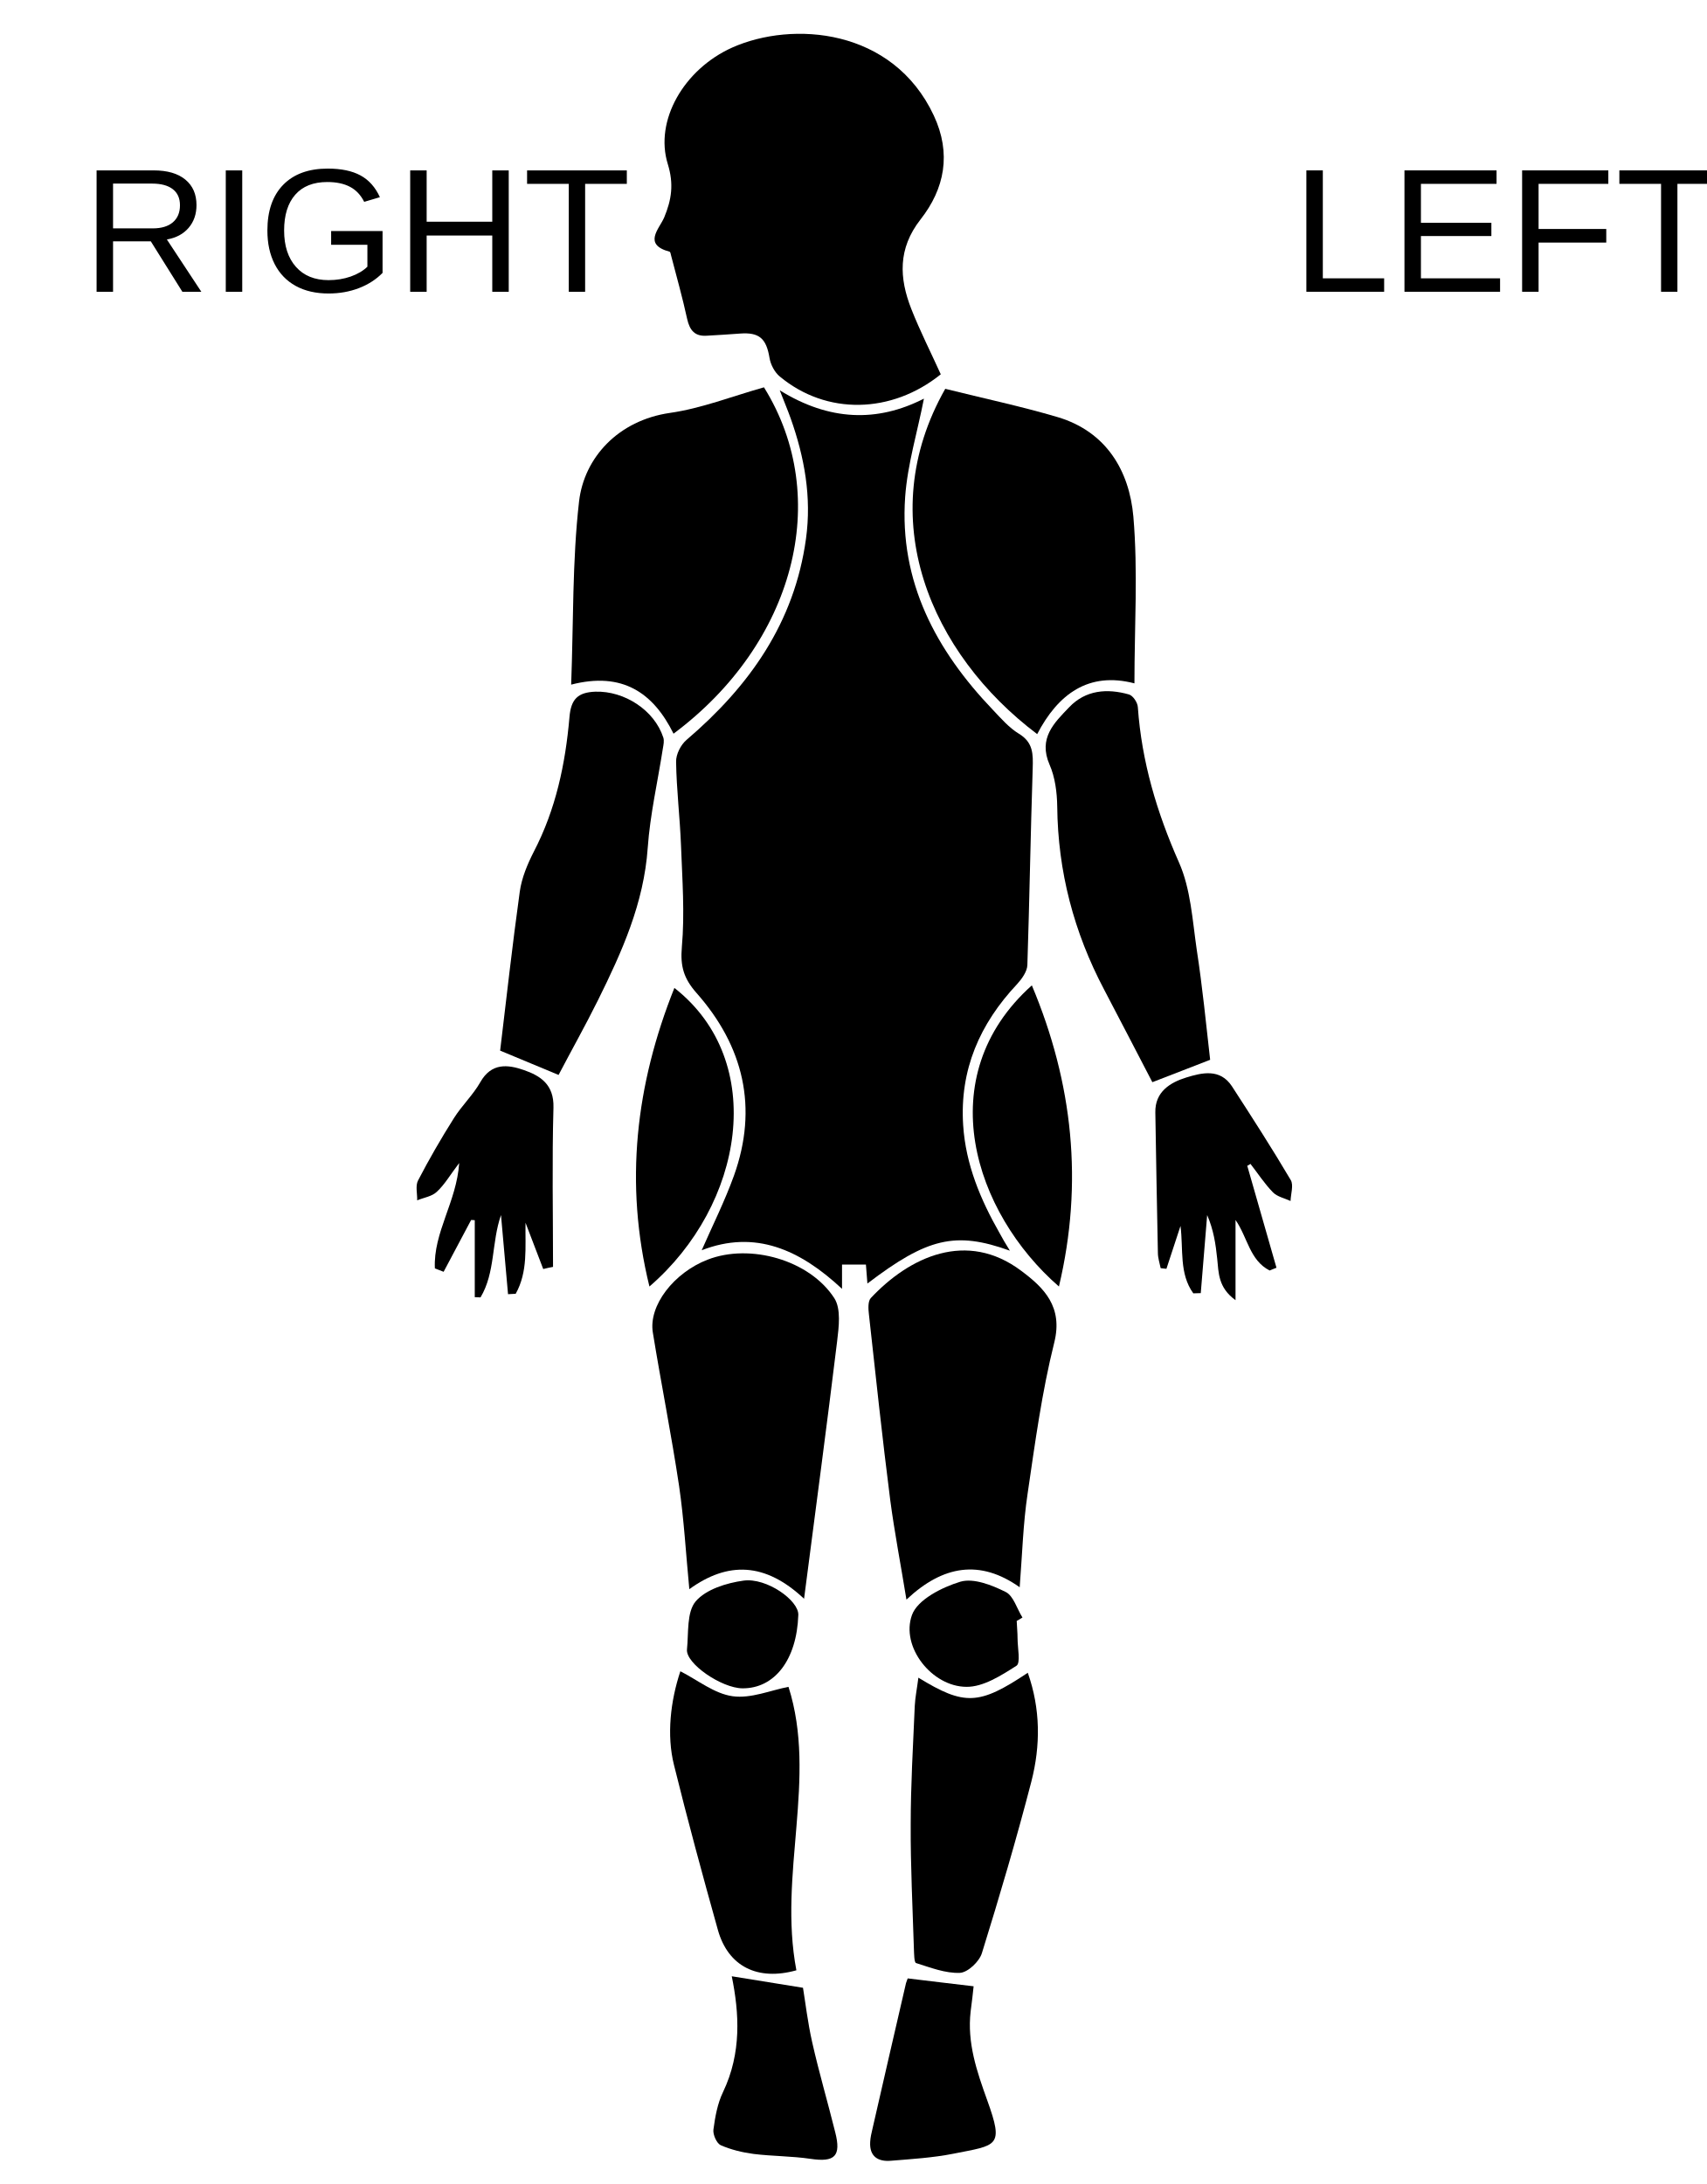
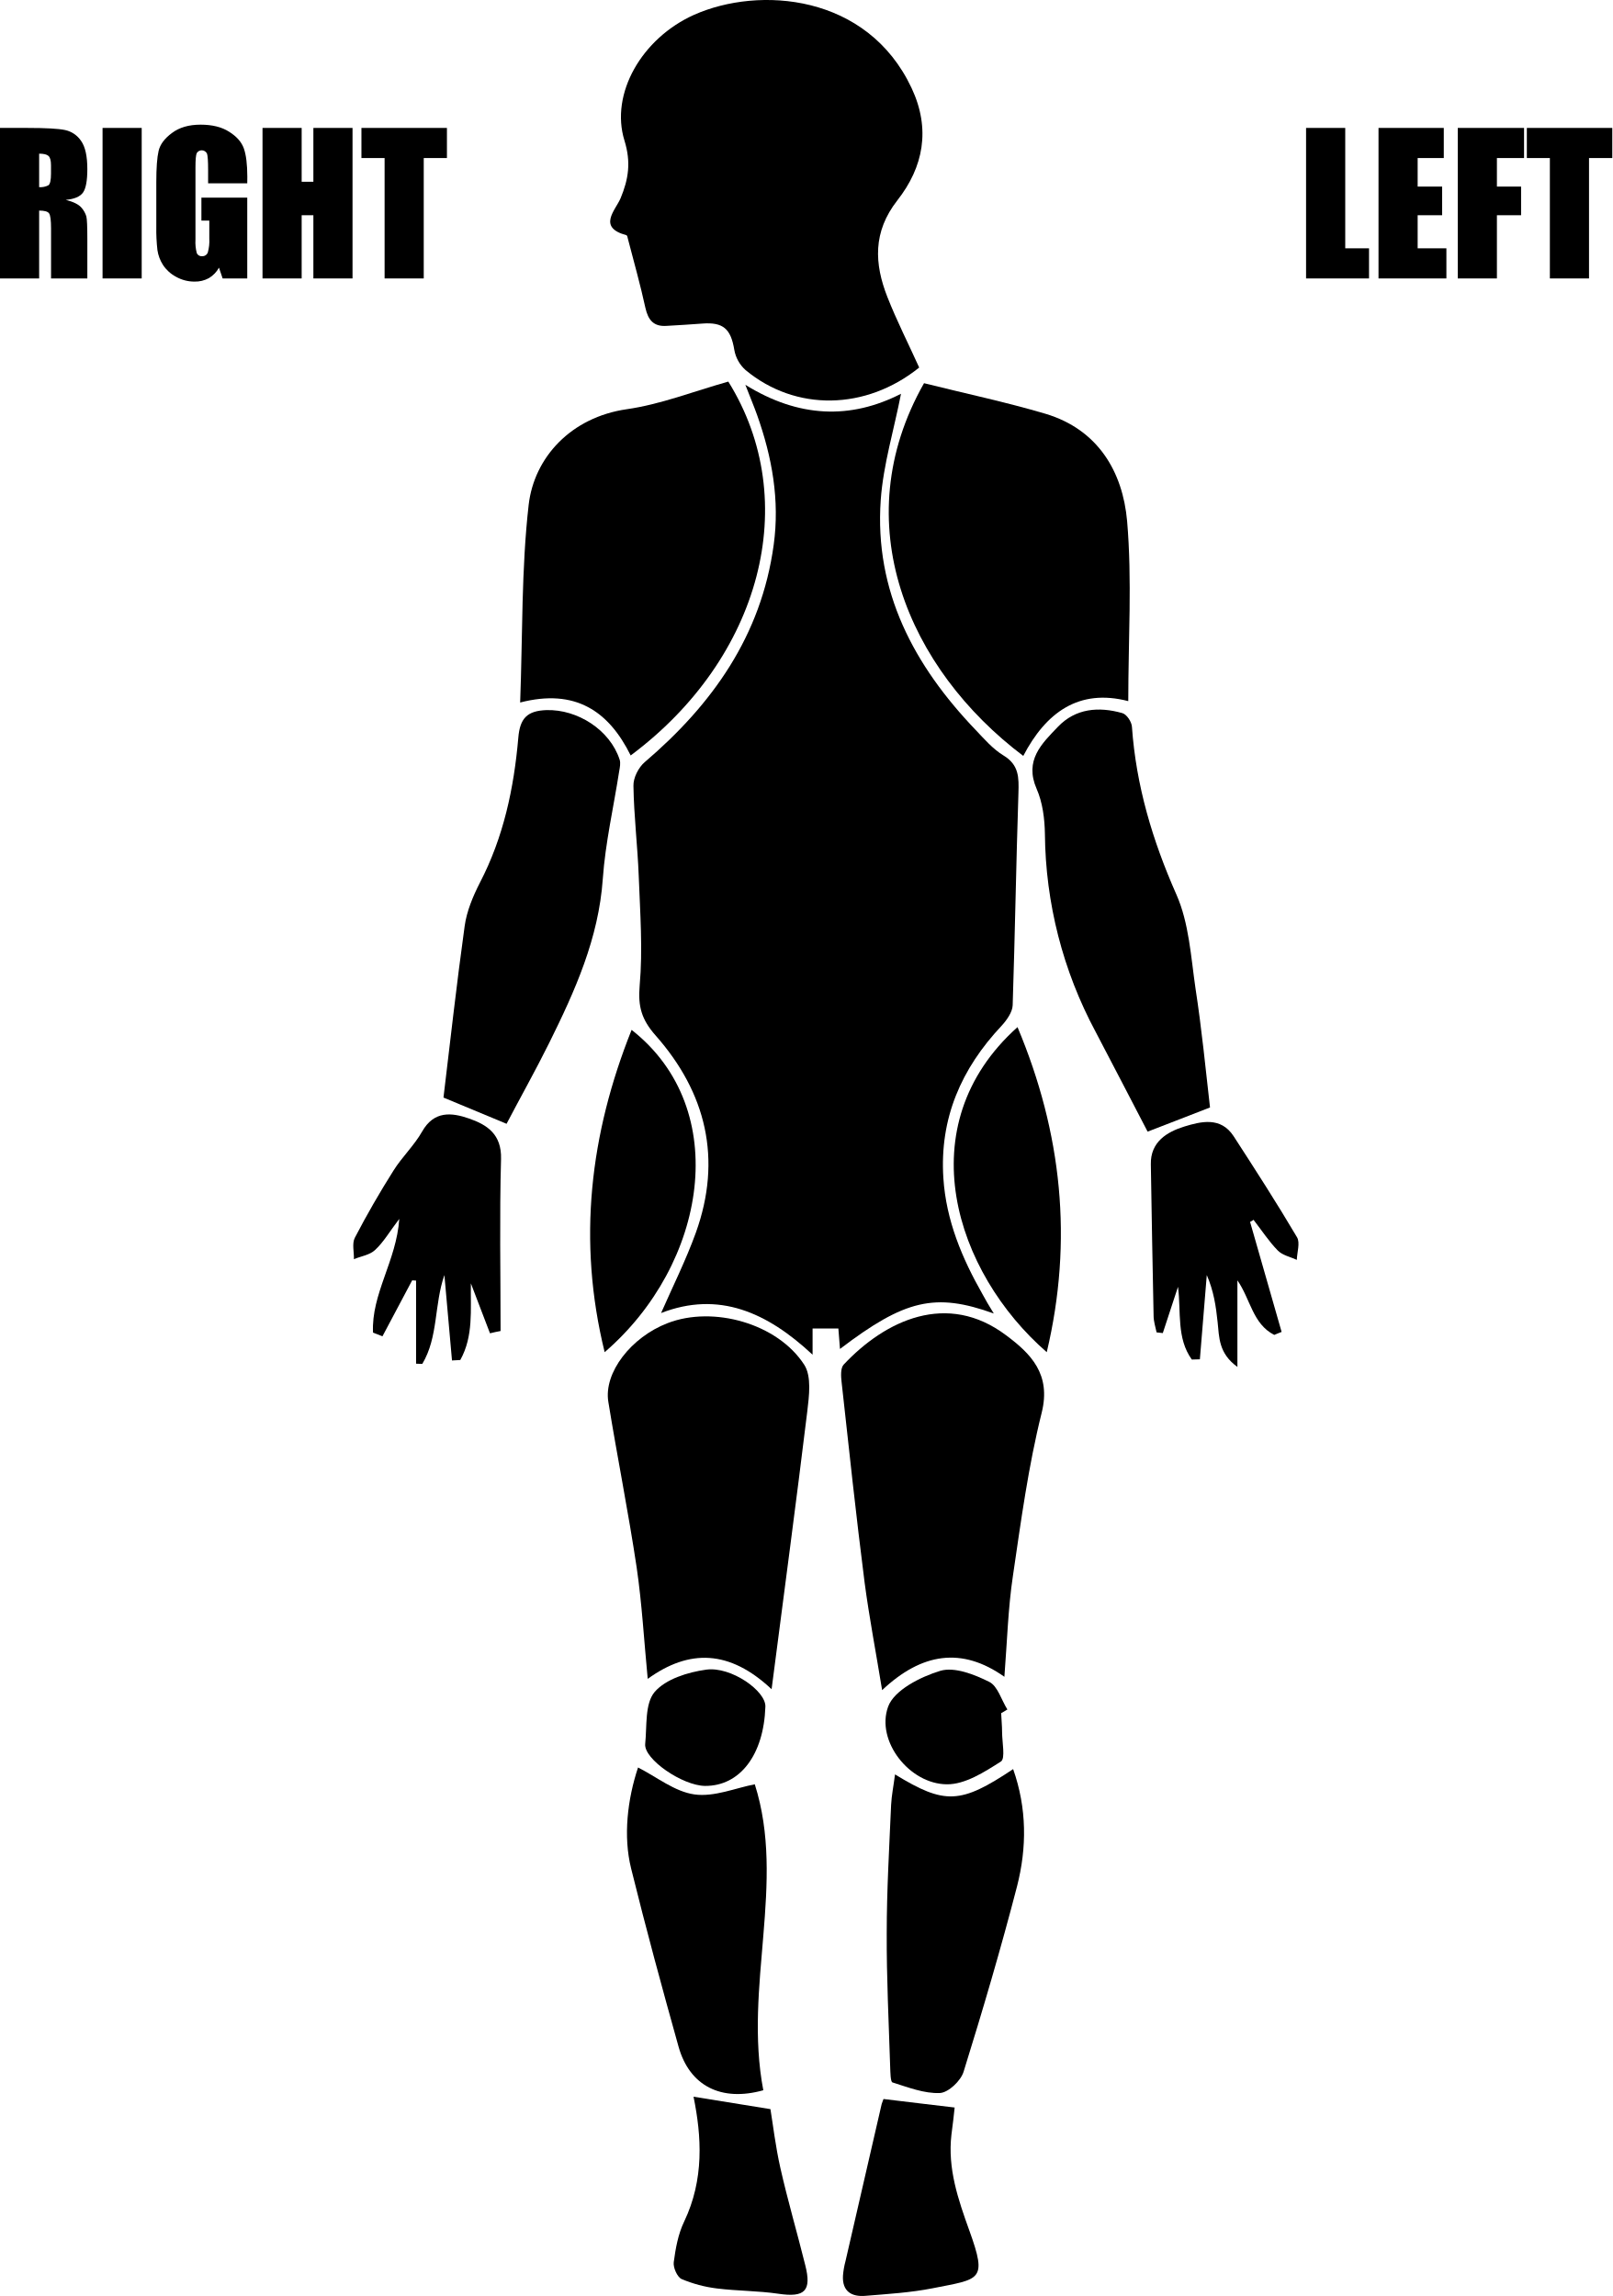
- <svg xmlns="http://www.w3.org/2000/svg" version="1.1" id="Layer_1" x="0px" y="0px" viewBox="0 0 800 1024" xml:space="preserve">
-   <style type="text/css">
- 	.st0{font-family:'Impact','Arial Black','Arial',sans-serif;}
- 	.st1{font-size:82.706px;}
- </style>
-   <text transform="matrix(1 0 0 1 605.7318 136.7967)" class="st0 st1">LEFT</text>
-   <text transform="matrix(1 0 0 1 38.5063 136.7968)" class="st0 st1">RIGHT</text>
-   <path id="Torso" d="M473.5,586.4c-25.5-9.2-38.7-6-66.8,15.4c-0.3-3.3-0.5-6-0.7-8.9c-3.8,0-7.2,0-11.2,0c0,3.4,0,6.6,0,11.4  C375,585.8,354,576.5,329,586.2c5.1-11.6,10.8-23,15.1-34.9c11.5-32,4.5-60.8-17.5-85.7c-6-6.8-7.7-12.5-6.9-21.6  c1.4-15.7,0.2-31.7-0.4-47.6c-0.5-13.1-2.1-26.1-2.3-39.2c-0.1-3.5,2.2-8,4.9-10.3c29.4-25.1,50.6-54.9,56-94.3  c2.7-19.5-0.7-38.2-7.2-56.5c-1.4-3.9-3-7.7-5.1-13.1c23.2,14.4,45.7,15.1,67.6,3.9c-3,15.5-7.7,30.7-8.8,46.1  c-2.8,39.8,14.5,72,41.2,99.9c3.8,4,7.5,8.3,12.1,11.1c6.8,4.1,6.7,9.6,6.5,16.3c-1,30.7-1.5,61.5-2.5,92.2c-0.1,3-2.6,6.5-4.8,8.9  c-17.5,18.6-27,40.2-25.3,66.2c1.2,18.4,8.1,34.8,17.1,50.6C469.9,580.5,471.3,582.8,473.5,586.4z" />
-   <path id="Head" d="M441.1,175.5c-23.1,18.6-53.6,19.2-75.4,1.1c-2.5-2-4.4-5.7-4.9-8.8c-1.5-9.1-4.8-12.1-13.9-11.4  c-5.1,0.4-10.3,0.7-15.5,1c-5.6,0.4-8-2.5-9.2-7.8c-2.2-10.1-5-20-7.6-30c-0.1-0.6-0.3-1.5-0.7-1.6c-12.6-3.4-4.8-10.7-2.5-16  c3.5-8.4,4.6-15.7,1.7-25.1c-6.3-20.3,7.5-44.4,30.2-54.6c28.3-12.6,75.3-9.1,94.5,31.8c8.4,17.9,5.1,34.4-6.2,48.8  c-10.7,13.7-10,27.5-4.3,42C431.4,155.3,436.4,165.1,441.1,175.5z" />
-   <path id="Right_shoulder" d="M267.8,321c1.1-29.5,0.5-57.9,3.7-85.9c2.4-20.6,18.4-38,42.6-41.5c14.7-2.1,28.9-7.7,44.1-12  c32.3,51.9,14.3,120.1-42.4,162.4C306.3,324.8,291.8,314.8,267.8,321z" />
-   <path id="Left_shoulder" d="M531.9,320.4c-21.5-5.6-35.8,5-45.6,23.8c-50-37.7-77.5-101.3-43.1-161.9c18,4.5,35.6,8.2,52.8,13.3  c22.7,6.8,33.5,25.1,35.4,46.6C533.6,267.8,531.9,293.9,531.9,320.4z" />
-   <path id="Left_thigh" d="M478.1,744.2c-18.5-13.1-35.9-10.4-53.1,5.8c-2.7-16.6-5.6-31.6-7.6-46.7c-3.7-29-6.8-58-10-87.1  c-0.3-2.5-0.5-6.1,0.9-7.6c18.1-19.3,45-32,70.6-12.7c10.6,7.9,19.6,16.8,15.4,33.6c-5.8,23.2-9,47.1-12.5,70.9  C479.7,714.4,479.3,728.8,478.1,744.2z" />
-   <path id="Right_thigh" d="M377,749.6c-18.3-17.2-35.8-17.5-53.8-4.5c-1.6-16.6-2.5-32.7-4.8-48.4c-3.6-24-8.4-47.9-12.3-71.9  c-2.1-12.7,9.9-28.1,25.7-34.2c19.8-7.7,47.8,0.1,59.4,18.1c3.2,5,2.1,13.5,1.3,20.2C387.7,668.4,382.4,707.8,377,749.6z" />
-   <path id="Left_arm" d="M567.4,496.9c-8.8,3.4-18.2,7.1-27.1,10.5c-7-13.4-14.7-28.4-22.6-43.4c-14.2-26.9-21.7-55.4-22-85.9  c-0.1-6.6-1-13.7-3.6-19.6c-5.4-12.4,2.2-19.6,9.2-26.9c7.7-8.1,17.8-8.9,28-6c1.9,0.5,4.1,3.8,4.2,6c1.8,25.5,8.9,49.3,19.3,72.8  c5.5,12.4,6.3,27.1,8.3,40.8C563.8,462.7,565.5,480.2,567.4,496.9z" />
-   <path id="Right_arm" d="M261.9,504c-9.1-3.8-18.1-7.5-27.4-11.4c2.9-24.1,5.7-49.3,9.2-74.5c0.9-6.5,3.6-12.9,6.6-18.8  c10.3-19.8,14.8-41.1,16.7-63c0.7-8.5,3.9-11.7,12.2-12c13.5-0.4,27.6,8.6,31.8,21.5c0.5,1.5,0.1,3.4-0.2,5.1  c-2.4,15.5-6,31-7.1,46.6c-1.8,26-12.1,48.8-23.3,71.4C274.4,481,267.7,492.9,261.9,504z" />
-   <path id="Left_lower_leg" d="M430.6,786.6c21.6,13.2,28.4,13,51.3-2.3c6,17,6,34.1,1.7,50.9c-7,27-14.9,53.8-23.2,80.5  c-1.2,4-6.6,9.1-10.3,9.3c-6.8,0.3-13.9-2.5-20.6-4.6c-0.9-0.3-0.9-4.4-1-6.7c-0.6-19.4-1.6-38.8-1.5-58.2c0-18.5,1.1-37,1.9-55.6  C429.1,795.7,430,791.5,430.6,786.6z" />
-   <path id="Right_lower_leg" d="M373.4,923.8c-18.2,5.1-32-1.8-36.8-18.9c-7.2-25.7-14.2-51.5-20.6-77.4c-3.5-14-1.6-30.1,3-43.9  c8.1,4.1,15.9,10.5,24.5,11.7c8.6,1.2,17.8-2.8,26.2-4.4C383.3,833.6,364.8,878.7,373.4,923.8z" />
-   <path id="Right_hand" d="M215.3,545.3c-4.2,5.5-6.8,10.1-10.5,13.5c-2.3,2.2-6.1,2.7-9.2,4c0.1-3.1-0.9-6.8,0.4-9.3  c5.2-10,10.8-19.7,16.8-29.2c3.7-5.9,9-10.9,12.4-16.9c5.2-9.2,12.9-8.3,20.4-5.7c7.8,2.7,14.2,6.8,13.9,17.6  c-0.7,24.9-0.2,49.8-0.2,74.7c-1.5,0.3-3.1,0.6-4.6,1c-2.8-7.2-5.5-14.5-8.3-21.7c-0.2,11.5,1.2,22.9-4.6,33.3  c-1.2,0.1-2.4,0.1-3.6,0.2c-1.1-12.4-2.2-24.7-3.3-37.1c-4.5,12.9-2.6,26.9-9.6,38.6c-0.9,0-1.8-0.1-2.7-0.1c0-12,0-24.1,0-36.1  c-0.6,0-1.1-0.1-1.7-0.1c-4.3,8.1-8.6,16.2-12.9,24.3c-1.4-0.5-2.7-1.1-4.1-1.6C203.1,577.9,214.1,563.5,215.3,545.3z" />
-   <path id="Left_hip" d="M496.5,603.2c-39.8-34.6-60.6-98.3-12.7-141.2C503.1,507.9,508,554.7,496.5,603.2z" />
-   <path id="Left_hand" d="M584.8,546.6c4.6,15.9,9.1,31.9,13.7,47.8c-1.1,0.4-2.2,0.9-3.2,1.3c-9.4-4.8-10.3-15.5-16-23.7  c0,11.9,0,23.7,0,37.6c-8.2-5.9-7.9-12.9-8.6-19.5c-0.7-6.8-1.7-13.5-4.7-20.4c-1,12.2-2,24.4-3,36.6c-1.2,0-2.3,0.1-3.5,0.1  c-6.7-9.3-4.6-20.6-6-31.6c-2.2,6.7-4.4,13.4-6.6,20.1c-0.9-0.1-1.8-0.2-2.7-0.3c-0.5-2.4-1.3-4.8-1.3-7.2  c-0.5-21.9-0.8-43.9-1.2-65.8c-0.2-9.8,7.1-14.1,14.5-16.4c7.2-2.2,15.8-4.4,21.4,4.1c9.4,14.5,18.8,29.1,27.6,44  c1.4,2.4,0,6.5-0.1,9.8c-2.8-1.3-6.3-2-8.3-4.1c-3.9-4-7-8.8-10.5-13.3C585.7,546.2,585.2,546.4,584.8,546.6z" />
-   <path id="Right_hip" d="M304.5,603.2c-11.9-48.4-6.4-94.7,11.7-140C360.2,497.7,348.8,565,304.5,603.2z" />
-   <path id="Right_foot" d="M343.1,926.6c10.3,1.7,20.9,3.4,33.4,5.4c1.1,6.7,2.2,16.2,4.3,25.5c3.2,14.2,7.3,28.1,10.8,42.2  c2.9,11.3-0.2,14.2-11.6,12.5c-8.8-1.3-17.8-1.2-26.7-2.3c-5.3-0.7-10.6-2-15.4-4.1c-1.9-0.9-3.7-5-3.4-7.3c0.8-6,1.9-12.2,4.5-17.6  C347.8,962.5,346.6,943.8,343.1,926.6z" />
-   <path id="Left_foot" d="M425.6,927.6c10.9,1.3,20.5,2.5,30.9,3.7c-0.3,2.9-0.8,7.4-1.4,11.8c-1.7,14.7,2.9,28.1,7.8,41.7  c7.9,21.9,4.7,20.9-15.9,25c-9.6,1.9-19.5,2.5-29.3,3.3c-5.9,0.5-10.1-1.9-9.7-8.8c0.1-2.1,0.6-4.2,1.1-6.3  c5.2-22.7,10.4-45.4,15.7-68.2C425.1,928.8,425.6,927.7,425.6,927.6z" />
-   <path id="Right_knee" d="M348.1,791.6c-9.8-0.1-26.6-11.6-26-18.2c0.8-7.8-0.2-17.5,4.1-22.6c4.8-5.6,14.4-8.6,22.4-9.7  c10.8-1.5,26,9.3,25.7,16.1C373.6,778.2,363.2,791.7,348.1,791.6z" />
-   <path id="Left_knee" d="M476.7,760c0.1,2.7,0.4,5.5,0.4,8.2c0,4.4,1.5,11.5-0.5,12.8c-7.2,4.6-15.6,10-23.5,9.9  c-16.2-0.1-30.9-18.8-25.5-33.7c2.6-7.2,14.1-13,22.7-15.6c6.2-1.8,14.8,1.6,21.2,4.8c3.7,1.8,5.3,7.9,7.9,12  C478.4,759.1,477.5,759.5,476.7,760z" />
+ <svg xmlns="http://www.w3.org/2000/svg" id="Layer_1" data-name="Layer 1" viewBox="0 0 700.21 997.32">
+   <g style="isolation: isolate">
+     <path d="M626.13,71.42v52.29h10.33V136.8H609.12V71.42Z" transform="translate(-41.9 -15.85)" />
+     <path d="M640.58,71.42h28.35V84.5H657.58V96.9h10.63v12.44H657.58v14.37h12.48V136.8H640.58Z" transform="translate(-41.9 -15.85)" />
+     <path d="M675,71.42h28.79V84.5H692V96.9h10.5v12.44H692V136.8H675Z" transform="translate(-41.9 -15.85)" />
+     <path d="M742.11,71.42V84.5H732v52.3H715V84.5H705V71.42Z" transform="translate(-41.9 -15.85)" />
+   </g>
+   <g style="isolation: isolate">
+     <path d="M41.9,71.42h12q12,0,16.3.92a11.19,11.19,0,0,1,6.94,4.75q2.68,3.81,2.69,12.18,0,7.62-1.9,10.25t-7.47,3.15c3.37.84,5.63,2,6.78,3.35a10.13,10.13,0,0,1,2.17,3.86c.28,1.17.42,4.4.42,9.67V136.8H64.07V115.07q0-5.25-.83-6.5c-.55-.84-2-1.25-4.34-1.25V136.8h-17Zm17,11.18V97.14a7.45,7.45,0,0,0,4-.79c.77-.52,1.15-2.23,1.15-5.11V87.65q0-3.11-1.11-4.08C62.22,82.92,60.87,82.6,58.9,82.6Z" transform="translate(-41.9 -15.85)" />
+     <path d="M103.44,71.42V136.8h-17V71.42Z" transform="translate(-41.9 -15.85)" />
+     <path d="M149.28,95.48h-17V89.55c0-3.74-.16-6.09-.49-7a2.54,2.54,0,0,0-4.44-.2c-.38.81-.56,2.88-.56,6.22v31.38a18.63,18.63,0,0,0,.56,5.79,2.2,2.2,0,0,0,2.26,1.39,2.5,2.5,0,0,0,2.53-1.57,18.61,18.61,0,0,0,.66-6.14v-7.75h-3.43V101.7h19.91v35.1H138.59L137,132.11a11.93,11.93,0,0,1-4.38,4.55,12.39,12.39,0,0,1-6.25,1.51,16.21,16.21,0,0,1-8-2.08,15.42,15.42,0,0,1-5.68-5.15,16.25,16.25,0,0,1-2.42-6.44,77.77,77.77,0,0,1-.49-10.12V95q0-9.37,1-13.61t5.8-7.77Q121.38,70,129,70t12.39,3.07q4.94,3.08,6.42,7.29t1.5,12.26Z" transform="translate(-41.9 -15.85)" />
+     <path d="M195,71.42V136.8H178V109.34h-5.09V136.8h-17V71.42h17V94.8H178V71.42Z" transform="translate(-41.9 -15.85)" />
+     <path d="M236,71.42V84.5H225.93v52.3h-17V84.5H198.87V71.42Z" transform="translate(-41.9 -15.85)" />
+   </g>
+   <path id="Torso" d="M473.5,586.4c-25.5-9.2-38.7-6-66.8,15.4-.3-3.3-.5-6-.7-8.9H394.8v11.4C375,585.8,354,576.5,329,586.2c5.1-11.6,10.8-23,15.1-34.9,11.5-32,4.5-60.8-17.5-85.7-6-6.8-7.7-12.5-6.9-21.6,1.4-15.7.2-31.7-.4-47.6-.5-13.1-2.1-26.1-2.3-39.2-.1-3.5,2.2-8,4.9-10.3,29.4-25.1,50.6-54.9,56-94.3,2.7-19.5-.7-38.2-7.2-56.5-1.4-3.9-3-7.7-5.1-13.1,23.2,14.4,45.7,15.1,67.6,3.9-3,15.5-7.7,30.7-8.8,46.1-2.8,39.8,14.5,72,41.2,99.9,3.8,4,7.5,8.3,12.1,11.1,6.8,4.1,6.7,9.6,6.5,16.3-1,30.7-1.5,61.5-2.5,92.2-.1,3-2.6,6.5-4.8,8.9-17.5,18.6-27,40.2-25.3,66.2,1.2,18.4,8.1,34.8,17.1,50.6C469.9,580.5,471.3,582.8,473.5,586.4Z" transform="translate(-41.9 -15.85)" />
+   <path id="Head" d="M441.1,175.5c-23.1,18.6-53.6,19.2-75.4,1.1a15.24,15.24,0,0,1-4.9-8.8c-1.5-9.1-4.8-12.1-13.9-11.4-5.1.4-10.3.7-15.5,1-5.6.4-8-2.5-9.2-7.8-2.2-10.1-5-20-7.6-30-.1-.6-.3-1.5-.7-1.6-12.6-3.4-4.8-10.7-2.5-16,3.5-8.4,4.6-15.7,1.7-25.1-6.3-20.3,7.5-44.4,30.2-54.6,28.3-12.6,75.3-9.1,94.5,31.8,8.4,17.9,5.1,34.4-6.2,48.8-10.7,13.7-10,27.5-4.3,42C431.4,155.3,436.4,165.1,441.1,175.5Z" transform="translate(-41.9 -15.85)" />
+   <path id="Right_shoulder" data-name="Right shoulder" d="M267.8,321c1.1-29.5.5-57.9,3.7-85.9,2.4-20.6,18.4-38,42.6-41.5,14.7-2.1,28.9-7.7,44.1-12,32.3,51.9,14.3,120.1-42.4,162.4C306.3,324.8,291.8,314.8,267.8,321Z" transform="translate(-41.9 -15.85)" />
+   <path id="Left_shoulder" data-name="Left shoulder" d="M531.9,320.4c-21.5-5.6-35.8,5-45.6,23.8-50-37.7-77.5-101.3-43.1-161.9,18,4.5,35.6,8.2,52.8,13.3,22.7,6.8,33.5,25.1,35.4,46.6C533.6,267.8,531.9,293.9,531.9,320.4Z" transform="translate(-41.9 -15.85)" />
+   <path id="Left_thigh" data-name="Left thigh" d="M478.1,744.2c-18.5-13.1-35.9-10.4-53.1,5.8-2.7-16.6-5.6-31.6-7.6-46.7-3.7-29-6.8-58-10-87.1-.3-2.5-.5-6.1.9-7.6,18.1-19.3,45-32,70.6-12.7,10.6,7.9,19.6,16.8,15.4,33.6-5.8,23.2-9,47.1-12.5,70.9C479.7,714.4,479.3,728.8,478.1,744.2Z" transform="translate(-41.9 -15.85)" />
+   <path id="Right_thigh" data-name="Right thigh" d="M377,749.6c-18.3-17.2-35.8-17.5-53.8-4.5-1.6-16.6-2.5-32.7-4.8-48.4-3.6-24-8.4-47.9-12.3-71.9-2.1-12.7,9.9-28.1,25.7-34.2,19.8-7.7,47.8.1,59.4,18.1,3.2,5,2.1,13.5,1.3,20.2C387.7,668.4,382.4,707.8,377,749.6Z" transform="translate(-41.9 -15.85)" />
+   <path id="Left_arm" data-name="Left arm" d="M567.4,496.9c-8.8,3.4-18.2,7.1-27.1,10.5-7-13.4-14.7-28.4-22.6-43.4a185.23,185.23,0,0,1-22-85.9c-.1-6.6-1-13.7-3.6-19.6-5.4-12.4,2.2-19.6,9.2-26.9,7.7-8.1,17.8-8.9,28-6,1.9.5,4.1,3.8,4.2,6,1.8,25.5,8.9,49.3,19.3,72.8,5.5,12.4,6.3,27.1,8.3,40.8C563.8,462.7,565.5,480.2,567.4,496.9Z" transform="translate(-41.9 -15.85)" />
+   <path id="Right_arm" data-name="Right arm" d="M261.9,504c-9.1-3.8-18.1-7.5-27.4-11.4,2.9-24.1,5.7-49.3,9.2-74.5.9-6.5,3.6-12.9,6.6-18.8,10.3-19.8,14.8-41.1,16.7-63,.7-8.5,3.9-11.7,12.2-12,13.5-.4,27.6,8.6,31.8,21.5.5,1.5.1,3.4-.2,5.1-2.4,15.5-6,31-7.1,46.6-1.8,26-12.1,48.8-23.3,71.4C274.4,481,267.7,492.9,261.9,504Z" transform="translate(-41.9 -15.85)" />
+   <path id="Left_lower_leg" data-name="Left lower leg" d="M430.6,786.6c21.6,13.2,28.4,13,51.3-2.3,6,17,6,34.1,1.7,50.9-7,27-14.9,53.8-23.2,80.5-1.2,4-6.6,9.1-10.3,9.3-6.8.3-13.9-2.5-20.6-4.6-.9-.3-.9-4.4-1-6.7-.6-19.4-1.6-38.8-1.5-58.2,0-18.5,1.1-37,1.9-55.6C429.1,795.7,430,791.5,430.6,786.6Z" transform="translate(-41.9 -15.85)" />
+   <path id="Right_lower_leg" data-name="Right lower leg" d="M373.4,923.8c-18.2,5.1-32-1.8-36.8-18.9-7.2-25.7-14.2-51.5-20.6-77.4-3.5-14-1.6-30.1,3-43.9,8.1,4.1,15.9,10.5,24.5,11.7s17.8-2.8,26.2-4.4C383.3,833.6,364.8,878.7,373.4,923.8Z" transform="translate(-41.9 -15.85)" />
+   <path id="Right_hand" data-name="Right hand" d="M215.3,545.3c-4.2,5.5-6.8,10.1-10.5,13.5-2.3,2.2-6.1,2.7-9.2,4,.1-3.1-.9-6.8.4-9.3,5.2-10,10.8-19.7,16.8-29.2,3.7-5.9,9-10.9,12.4-16.9,5.2-9.2,12.9-8.3,20.4-5.7,7.8,2.7,14.2,6.8,13.9,17.6-.7,24.9-.2,49.8-.2,74.7-1.5.3-3.1.6-4.6,1-2.8-7.2-5.5-14.5-8.3-21.7-.2,11.5,1.2,22.9-4.6,33.3-1.2.1-2.4.1-3.6.2-1.1-12.4-2.2-24.7-3.3-37.1-4.5,12.9-2.6,26.9-9.6,38.6-.9,0-1.8-.1-2.7-.1V572.1c-.6,0-1.1-.1-1.7-.1L208,596.3c-1.4-.5-2.7-1.1-4.1-1.6C203.1,577.9,214.1,563.5,215.3,545.3Z" transform="translate(-41.9 -15.85)" />
+   <path id="Left_hip" data-name="Left hip" d="M496.5,603.2c-39.8-34.6-60.6-98.3-12.7-141.2C503.1,507.9,508,554.7,496.5,603.2Z" transform="translate(-41.9 -15.85)" />
+   <path id="Left_hand" data-name="Left hand" d="M584.8,546.6c4.6,15.9,9.1,31.9,13.7,47.8-1.1.4-2.2.9-3.2,1.3-9.4-4.8-10.3-15.5-16-23.7v37.6c-8.2-5.9-7.9-12.9-8.6-19.5-.7-6.8-1.7-13.5-4.7-20.4l-3,36.6c-1.2,0-2.3.1-3.5.1-6.7-9.3-4.6-20.6-6-31.6l-6.6,20.1-2.7-.3c-.5-2.4-1.3-4.8-1.3-7.2-.5-21.9-.8-43.9-1.2-65.8-.2-9.8,7.1-14.1,14.5-16.4,7.2-2.2,15.8-4.4,21.4,4.1,9.4,14.5,18.8,29.1,27.6,44,1.4,2.4,0,6.5-.1,9.8-2.8-1.3-6.3-2-8.3-4.1-3.9-4-7-8.8-10.5-13.3A6.51,6.51,0,0,1,584.8,546.6Z" transform="translate(-41.9 -15.85)" />
+   <path id="Right_hip" data-name="Right hip" d="M304.5,603.2c-11.9-48.4-6.4-94.7,11.7-140C360.2,497.7,348.8,565,304.5,603.2Z" transform="translate(-41.9 -15.85)" />
+   <path id="Right_foot" data-name="Right foot" d="M343.1,926.6c10.3,1.7,20.9,3.4,33.4,5.4,1.1,6.7,2.2,16.2,4.3,25.5,3.2,14.2,7.3,28.1,10.8,42.2,2.9,11.3-.2,14.2-11.6,12.5-8.8-1.3-17.8-1.2-26.7-2.3a57.42,57.42,0,0,1-15.4-4.1c-1.9-.9-3.7-5-3.4-7.3.8-6,1.9-12.2,4.5-17.6C347.8,962.5,346.6,943.8,343.1,926.6Z" transform="translate(-41.9 -15.85)" />
+   <path id="Left_foot" data-name="Left foot" d="M425.6,927.6c10.9,1.3,20.5,2.5,30.9,3.7-.3,2.9-.8,7.4-1.4,11.8-1.7,14.7,2.9,28.1,7.8,41.7,7.9,21.9,4.7,20.9-15.9,25-9.6,1.9-19.5,2.5-29.3,3.3-5.9.5-10.1-1.9-9.7-8.8a34.67,34.67,0,0,1,1.1-6.3q7.8-34.05,15.7-68.2C425.1,928.8,425.6,927.7,425.6,927.6Z" transform="translate(-41.9 -15.85)" />
+   <path id="Right_knee" data-name="Right knee" d="M348.1,791.6c-9.8-.1-26.6-11.6-26-18.2.8-7.8-.2-17.5,4.1-22.6,4.8-5.6,14.4-8.6,22.4-9.7,10.8-1.5,26,9.3,25.7,16.1C373.6,778.2,363.2,791.7,348.1,791.6Z" transform="translate(-41.9 -15.85)" />
+   <path id="Left_knee" data-name="Left knee" d="M476.7,760c.1,2.7.4,5.5.4,8.2,0,4.4,1.5,11.5-.5,12.8-7.2,4.6-15.6,10-23.5,9.9-16.2-.1-30.9-18.8-25.5-33.7,2.6-7.2,14.1-13,22.7-15.6,6.2-1.8,14.8,1.6,21.2,4.8,3.7,1.8,5.3,7.9,7.9,12C478.4,759.1,477.5,759.5,476.7,760Z" transform="translate(-41.9 -15.85)" />
</svg>
